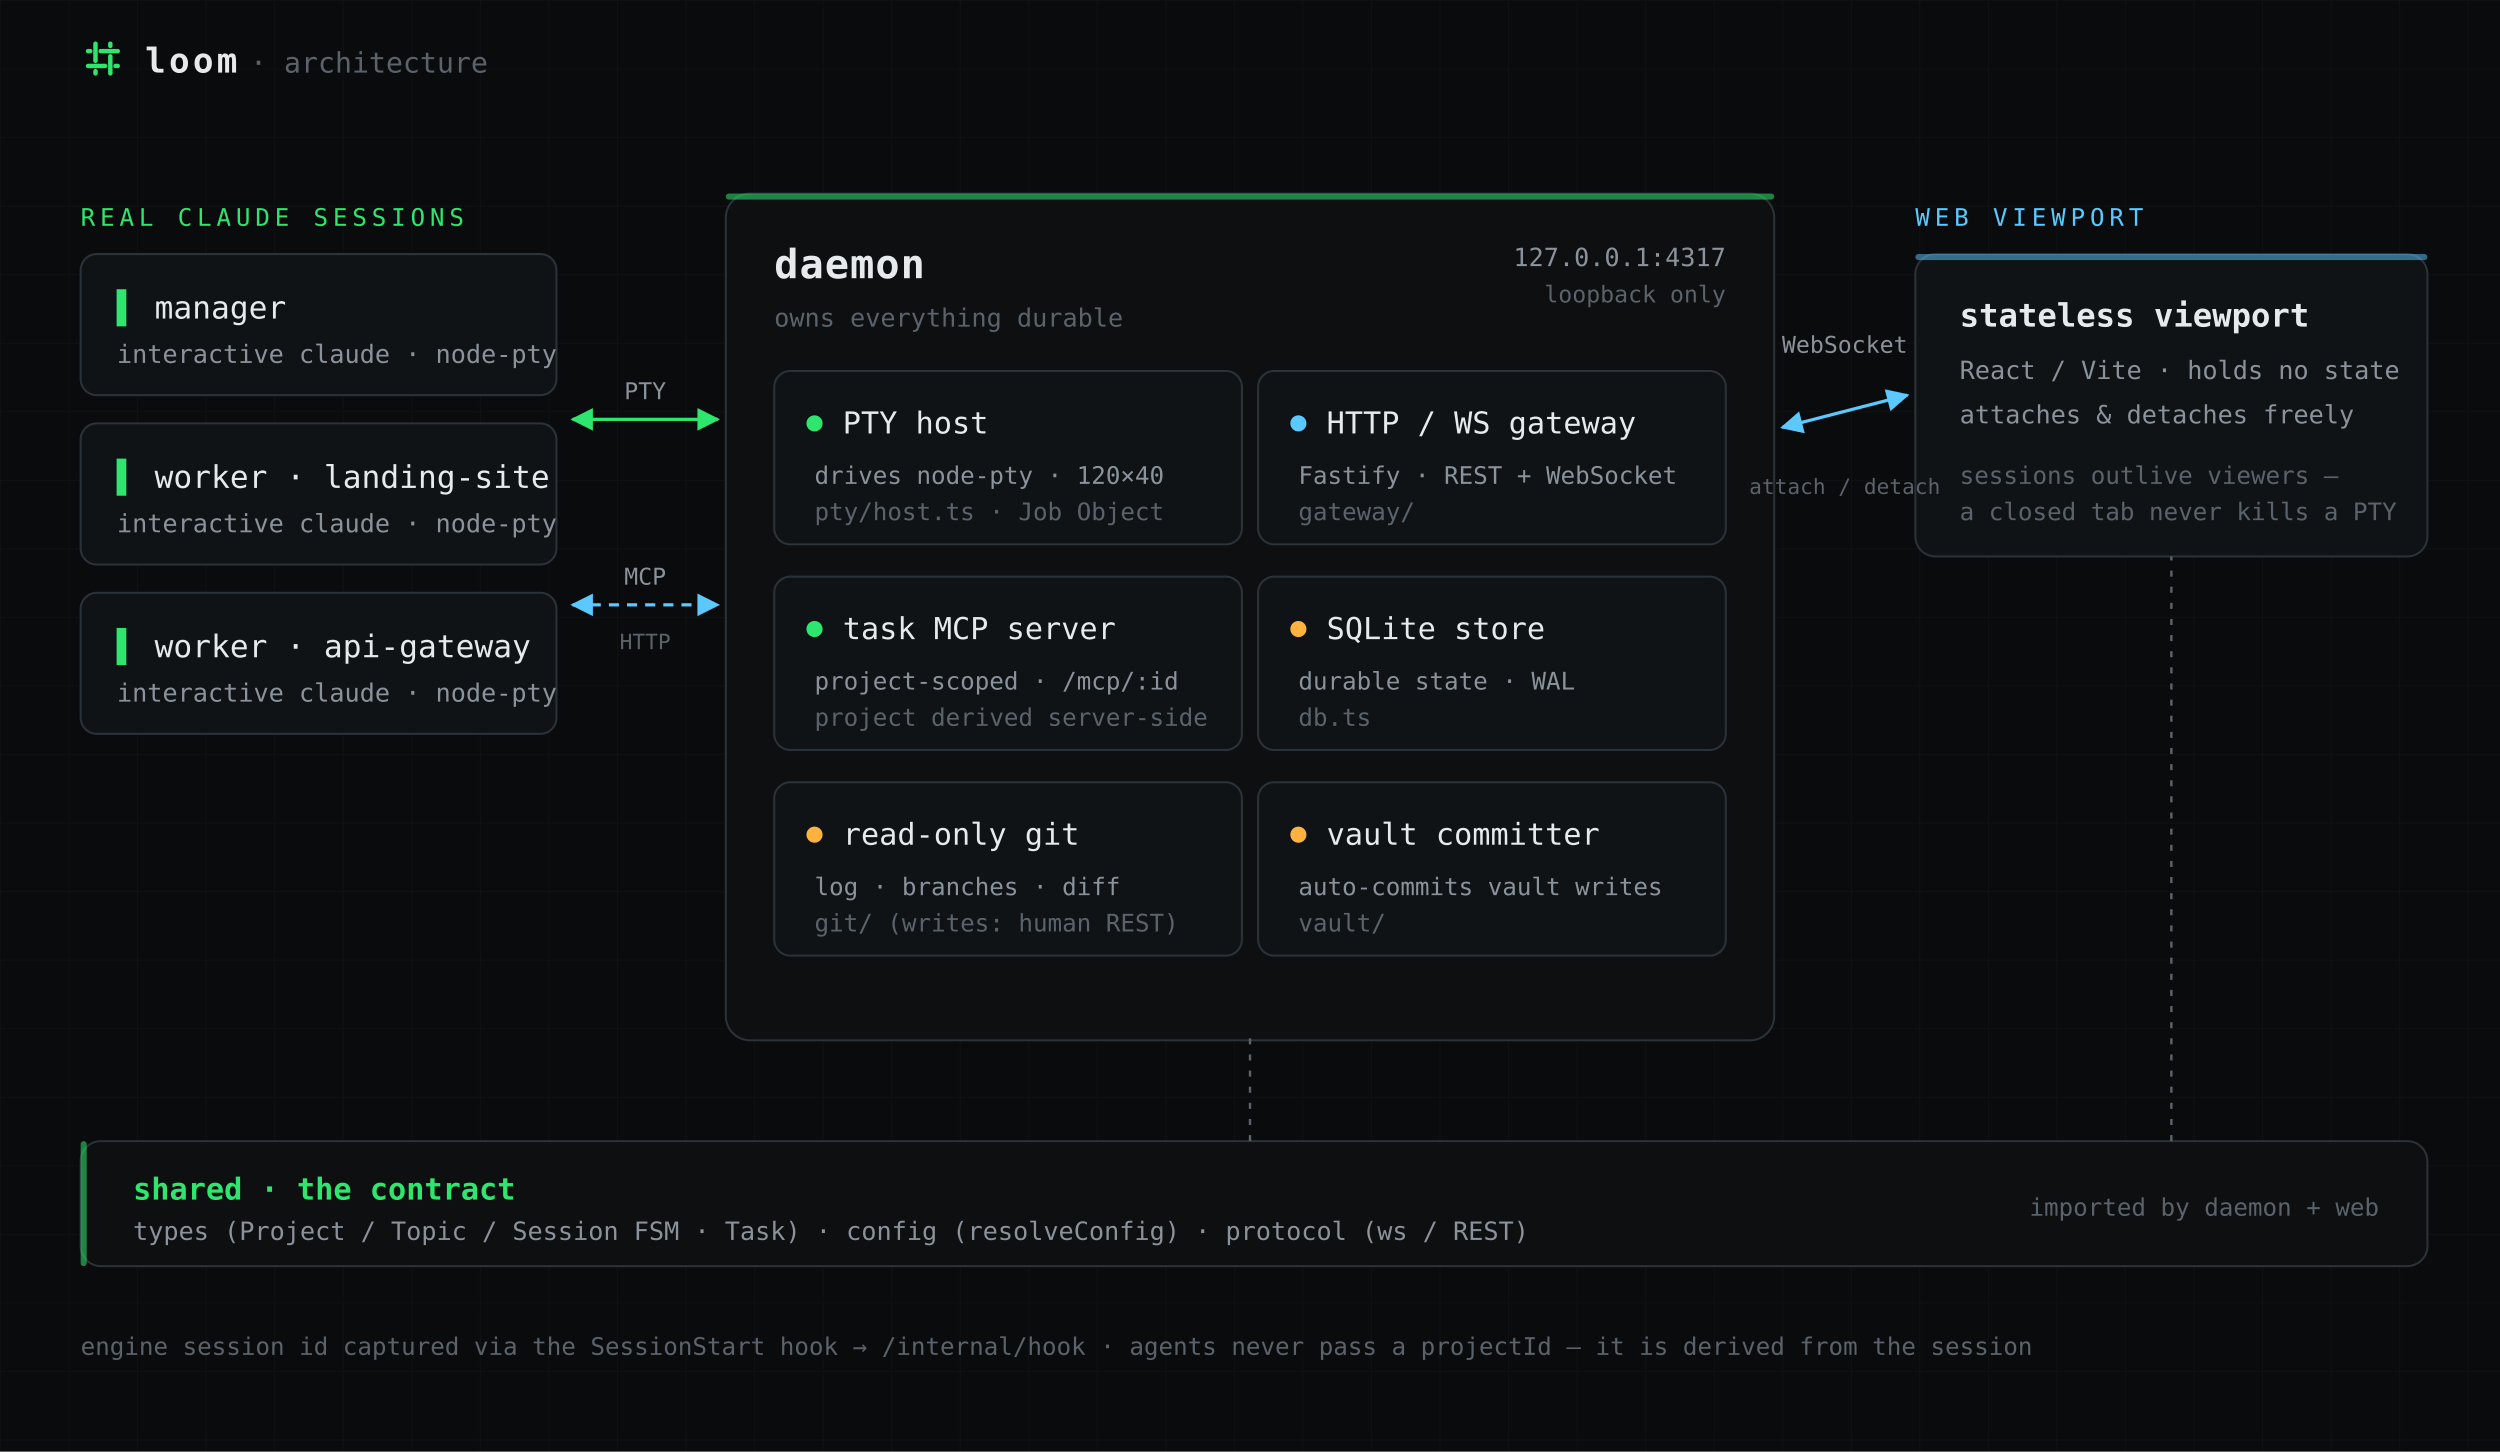
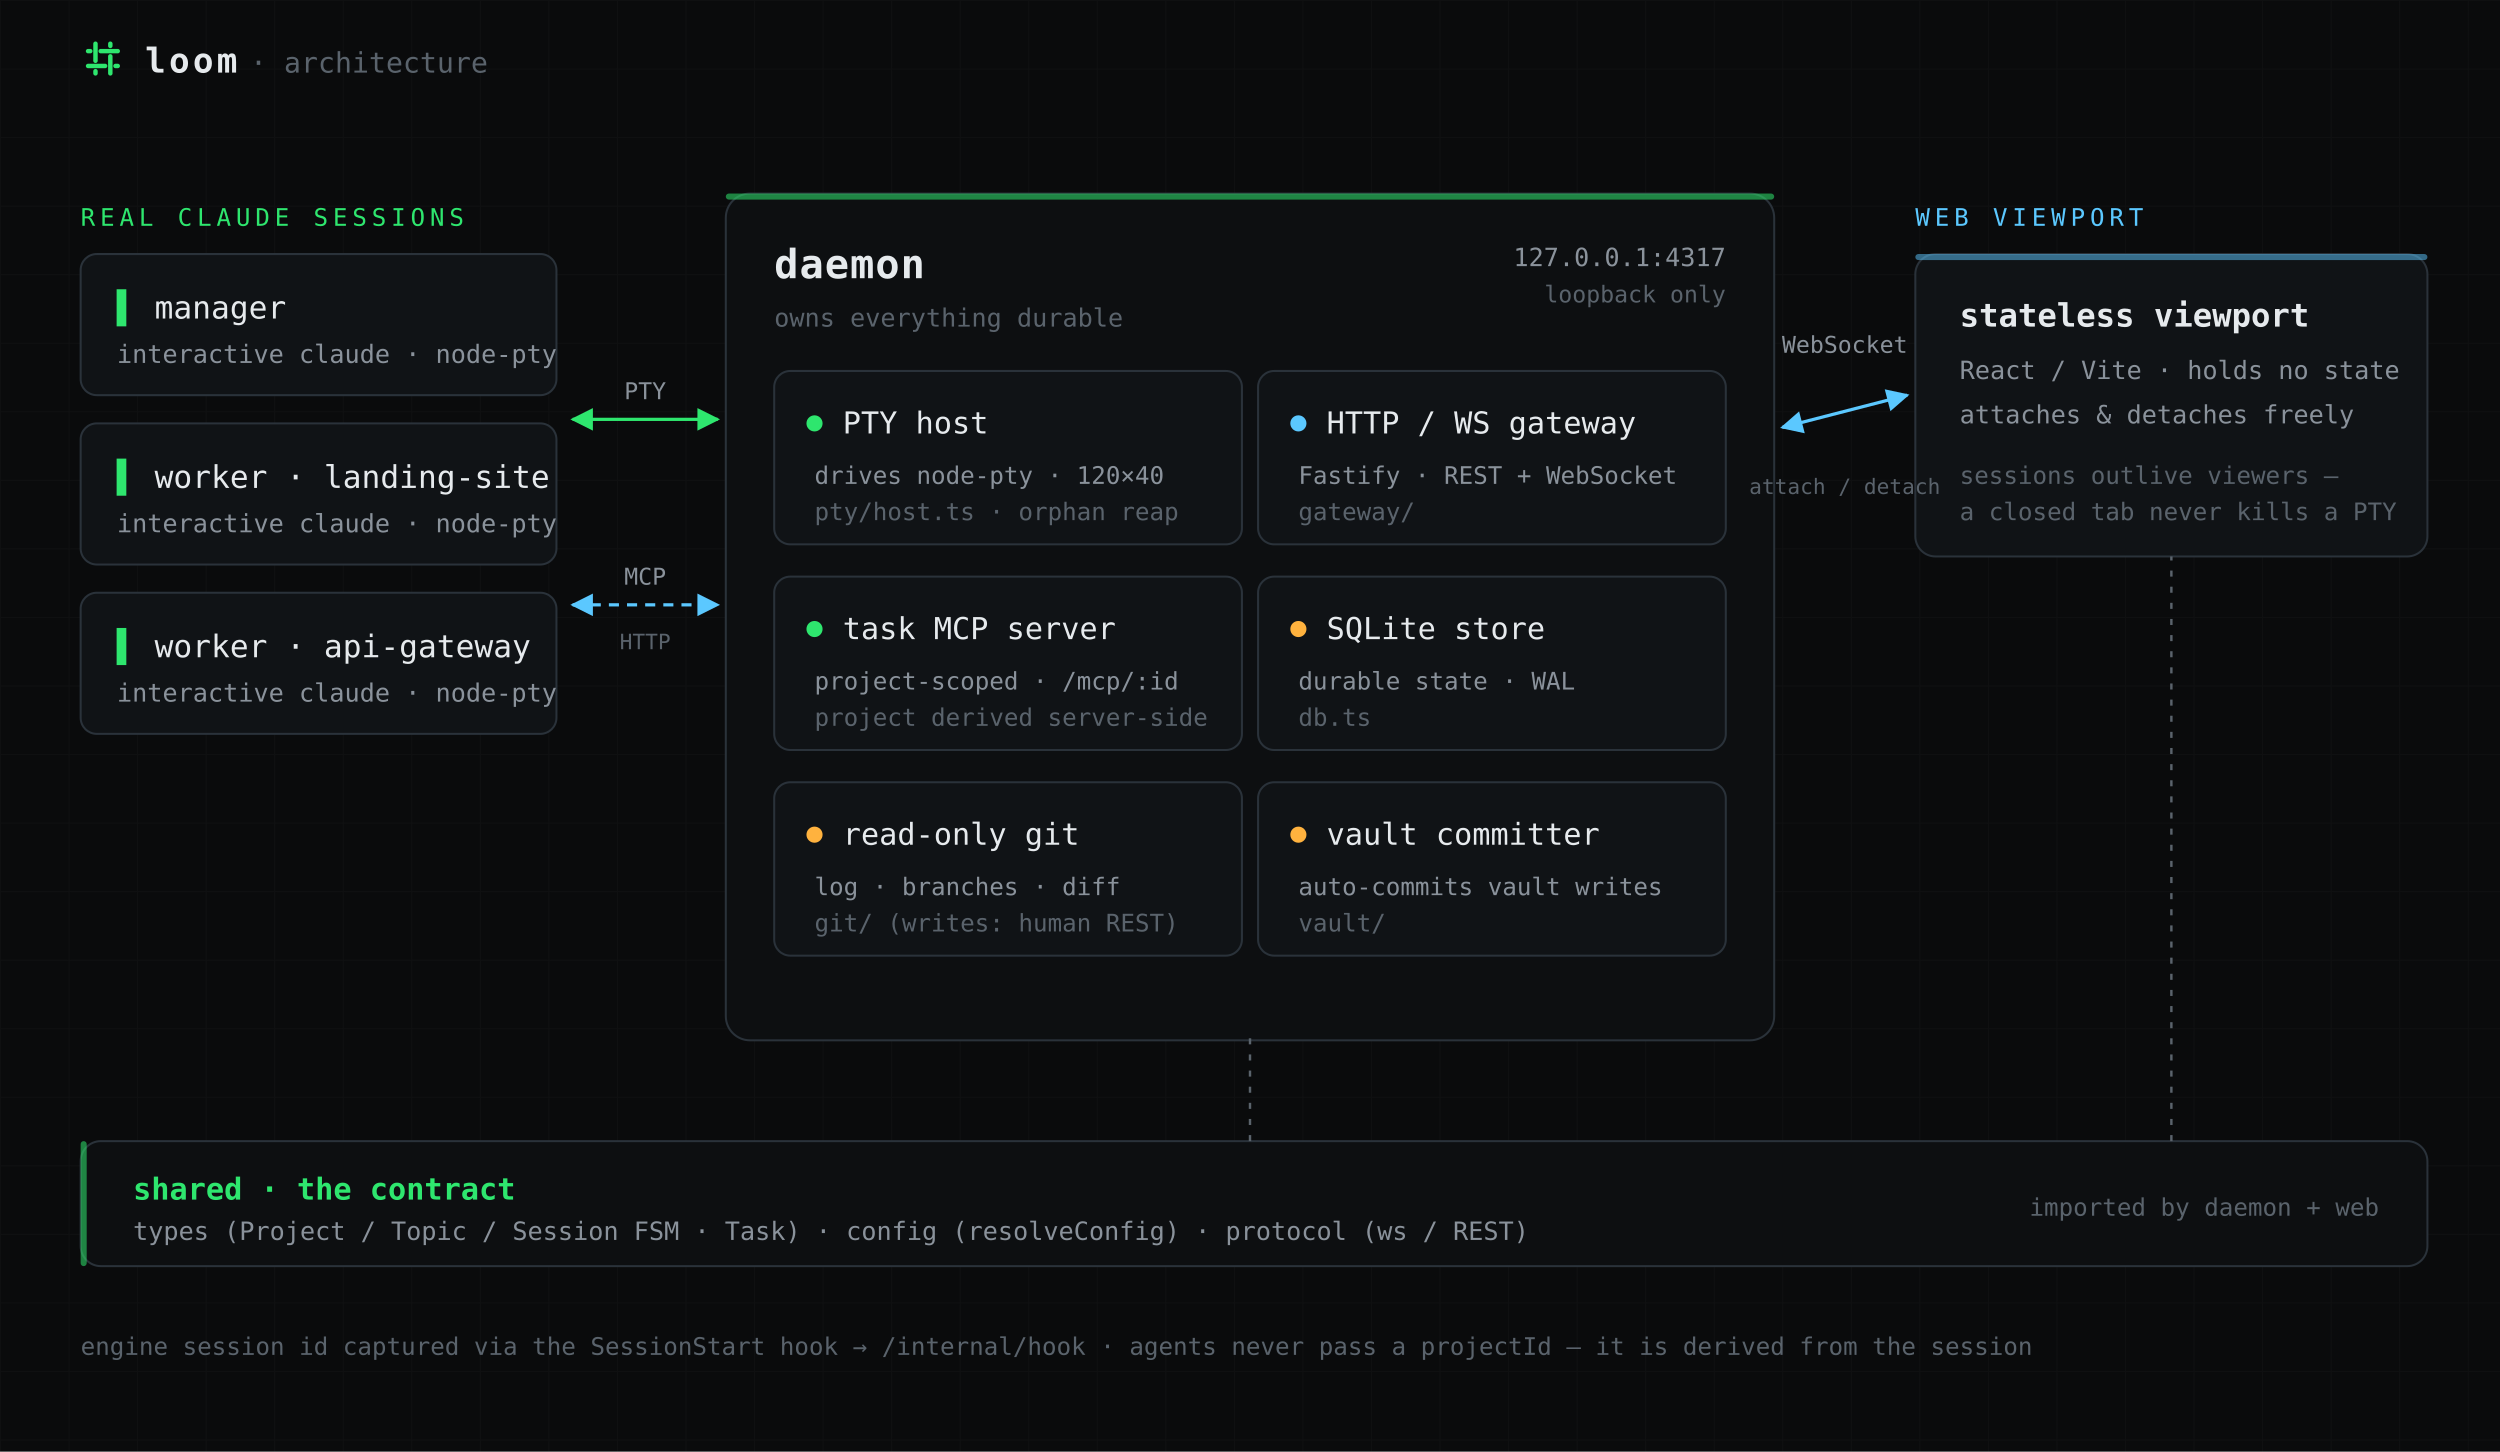
<svg xmlns="http://www.w3.org/2000/svg" viewBox="0 0 1240 720" width="1240" height="720" font-family="'JetBrains Mono', ui-monospace, 'Cascadia Code', Consolas, monospace" role="img" aria-label="Loom architecture: real claude PTY sessions and a stateless web viewport both connect to a local daemon that owns the durable state (PTY host, SQLite, Fastify HTTP/WS gateway, task MCP, read-only git, vault committer), over a shared contract package.">
  <defs>
    <pattern id="grid" width="34" height="34" patternUnits="userSpaceOnUse">
      <path d="M34 0H0V34" fill="none" stroke="#ffffff" stroke-opacity="0.022" stroke-width="1" />
    </pattern>
    <marker id="phEnd" viewBox="0 0 10 10" refX="9" refY="5" markerWidth="7" markerHeight="7" orient="auto">
      <path d="M0 0L10 5L0 10z" fill="#2ee66e" />
    </marker>
    <marker id="phStart" viewBox="0 0 10 10" refX="1" refY="5" markerWidth="7" markerHeight="7" orient="auto">
      <path d="M10 0L0 5L10 10z" fill="#2ee66e" />
    </marker>
    <marker id="cyEnd" viewBox="0 0 10 10" refX="9" refY="5" markerWidth="7" markerHeight="7" orient="auto">
      <path d="M0 0L10 5L0 10z" fill="#5bc8ff" />
    </marker>
    <marker id="cyStart" viewBox="0 0 10 10" refX="1" refY="5" markerWidth="7" markerHeight="7" orient="auto">
      <path d="M10 0L0 5L10 10z" fill="#5bc8ff" />
    </marker>
  </defs>
  <rect width="1240" height="720" fill="#0a0b0c" />
  <rect width="1240" height="720" fill="url(#grid)" />
  <g transform="translate(40 34)">
    <g stroke="#2ee66e" stroke-width="2.4" stroke-linecap="round" transform="translate(0 -16) scale(0.92)">
      <path d="M8 4 V13.2 M8 18.8 V20" />
      <path d="M16 4 V5.2 M16 10.8 V20" />
      <path d="M4 8 H5.2 M10.8 8 H20" />
      <path d="M4 16 H13.2 M18.8 16 H20" />
    </g>
    <text x="32" y="2" font-size="17" font-weight="700" letter-spacing="1.6" fill="#e6eaed">loom</text>
    <text x="84" y="2" font-size="14" fill="#5a636c">· architecture</text>
  </g>
  <text x="40" y="112" font-size="12" letter-spacing="2.4" fill="#2ee66e">REAL CLAUDE SESSIONS</text>
  <g>
    <rect x="40" y="126" width="236" height="70" rx="8" fill="#101316" stroke="#2a323a" />
    <text x="58" y="158" font-size="15.5" fill="#e6eaed">
      <tspan fill="#2ee66e">▌</tspan> manager</text>
    <text x="58" y="180" font-size="12.5" fill="#8a929b">interactive claude · node-pty</text>
    <rect x="40" y="210" width="236" height="70" rx="8" fill="#101316" stroke="#2a323a" />
    <text x="58" y="242" font-size="15.5" fill="#e6eaed">
      <tspan fill="#2ee66e">▌</tspan> worker · landing-site</text>
    <text x="58" y="264" font-size="12.5" fill="#8a929b">interactive claude · node-pty</text>
    <rect x="40" y="294" width="236" height="70" rx="8" fill="#101316" stroke="#2a323a" />
    <text x="58" y="326" font-size="15.5" fill="#e6eaed">
      <tspan fill="#2ee66e">▌</tspan> worker · api-gateway</text>
    <text x="58" y="348" font-size="12.5" fill="#8a929b">interactive claude · node-pty</text>
  </g>
  <rect x="360" y="96" width="520" height="420" rx="12" fill="#0d0f11" stroke="#2a323a" />
  <rect x="360" y="96" width="520" height="3" rx="1.5" fill="#2ee66e" opacity="0.55" />
  <text x="384" y="138" font-size="20" font-weight="700" letter-spacing="0.5" fill="#e6eaed">daemon</text>
  <text x="856" y="132" font-size="12.5" text-anchor="end" fill="#8a929b">127.0.0.1:4317</text>
  <text x="856" y="150" font-size="11.5" text-anchor="end" fill="#5a636c">loopback only</text>
  <text x="384" y="162" font-size="12.5" fill="#5a636c">owns everything durable</text>
  <g>
    <rect x="384" y="184" width="232" height="86" rx="8" fill="#101316" stroke="#2a323a" />
    <circle cx="404" cy="210" r="4" fill="#2ee66e" />
    <text x="418" y="215" font-size="15" fill="#e6eaed">PTY host</text>
    <text x="404" y="240" font-size="12" fill="#8a929b">drives node-pty · 120×40</text>
-     <text x="404" y="258" font-size="12" fill="#5a636c">pty/host.ts · Job Object</text>
+     <text x="404" y="258" font-size="12" fill="#5a636c">pty/host.ts · orphan reap</text>
    <rect x="624" y="184" width="232" height="86" rx="8" fill="#101316" stroke="#2a323a" />
    <circle cx="644" cy="210" r="4" fill="#5bc8ff" />
    <text x="658" y="215" font-size="15" fill="#e6eaed">HTTP / WS gateway</text>
    <text x="644" y="240" font-size="12" fill="#8a929b">Fastify · REST + WebSocket</text>
    <text x="644" y="258" font-size="12" fill="#5a636c">gateway/</text>
    <rect x="384" y="286" width="232" height="86" rx="8" fill="#101316" stroke="#2a323a" />
    <circle cx="404" cy="312" r="4" fill="#2ee66e" />
    <text x="418" y="317" font-size="15" fill="#e6eaed">task MCP server</text>
    <text x="404" y="342" font-size="12" fill="#8a929b">project-scoped · /mcp/:id</text>
    <text x="404" y="360" font-size="12" fill="#5a636c">project derived server-side</text>
    <rect x="624" y="286" width="232" height="86" rx="8" fill="#101316" stroke="#2a323a" />
    <circle cx="644" cy="312" r="4" fill="#ffb23e" />
    <text x="658" y="317" font-size="15" fill="#e6eaed">SQLite store</text>
    <text x="644" y="342" font-size="12" fill="#8a929b">durable state · WAL</text>
    <text x="644" y="360" font-size="12" fill="#5a636c">db.ts</text>
    <rect x="384" y="388" width="232" height="86" rx="8" fill="#101316" stroke="#2a323a" />
    <circle cx="404" cy="414" r="4" fill="#ffb23e" />
    <text x="418" y="419" font-size="15" fill="#e6eaed">read-only git</text>
    <text x="404" y="444" font-size="12" fill="#8a929b">log · branches · diff</text>
    <text x="404" y="462" font-size="12" fill="#5a636c">git/ (writes: human REST)</text>
    <rect x="624" y="388" width="232" height="86" rx="8" fill="#101316" stroke="#2a323a" />
    <circle cx="644" cy="414" r="4" fill="#ffb23e" />
    <text x="658" y="419" font-size="15" fill="#e6eaed">vault committer</text>
    <text x="644" y="444" font-size="12" fill="#8a929b">auto-commits vault writes</text>
    <text x="644" y="462" font-size="12" fill="#5a636c">vault/</text>
  </g>
  <text x="950" y="112" font-size="12" letter-spacing="2.4" fill="#5bc8ff">WEB VIEWPORT</text>
  <rect x="950" y="126" width="254" height="150" rx="10" fill="#101316" stroke="#2a323a" />
  <rect x="950" y="126" width="254" height="3" rx="1.5" fill="#5bc8ff" opacity="0.5" />
  <text x="972" y="162" font-size="16" font-weight="700" fill="#e6eaed">stateless viewport</text>
  <text x="972" y="188" font-size="12.5" fill="#8a929b">React / Vite · holds no state</text>
  <text x="972" y="210" font-size="12.5" fill="#8a929b">attaches &amp; detaches freely</text>
  <text x="972" y="240" font-size="12" fill="#5a636c">sessions outlive viewers —</text>
  <text x="972" y="258" font-size="12" fill="#5a636c">a closed tab never kills a PTY</text>
  <line x1="284" y1="208" x2="356" y2="208" stroke="#2ee66e" stroke-width="1.6" marker-start="url(#phStart)" marker-end="url(#phEnd)" />
  <text x="320" y="198" font-size="11.5" text-anchor="middle" fill="#8a929b">PTY</text>
  <line x1="284" y1="300" x2="356" y2="300" stroke="#5bc8ff" stroke-width="1.6" stroke-dasharray="5 4" marker-start="url(#cyStart)" marker-end="url(#cyEnd)" />
  <text x="320" y="290" font-size="11.5" text-anchor="middle" fill="#8a929b">MCP</text>
  <text x="320" y="322" font-size="10.5" text-anchor="middle" fill="#5a636c">HTTP</text>
  <line x1="884" y1="212" x2="946" y2="196" stroke="#5bc8ff" stroke-width="1.6" marker-start="url(#cyStart)" marker-end="url(#cyEnd)" />
  <text x="915" y="175" font-size="11.5" text-anchor="middle" fill="#8a929b">WebSocket</text>
  <text x="915" y="245" font-size="10.5" text-anchor="middle" fill="#5a636c">attach / detach</text>
  <rect x="40" y="566" width="1164" height="62" rx="10" fill="#0d0f11" stroke="#2a323a" />
  <rect x="40" y="566" width="3" height="62" rx="1.5" fill="#2ee66e" opacity="0.55" />
  <text x="66" y="595" font-size="15" font-weight="700" fill="#2ee66e">shared · the contract</text>
  <text x="66" y="615" font-size="12.5" fill="#8a929b">types (Project / Topic / Session FSM · Task) · config (resolveConfig) · protocol (ws / REST)</text>
  <text x="1180" y="603" font-size="12" text-anchor="end" fill="#5a636c">imported by daemon + web</text>
  <path d="M620 566 V514" stroke="#5a636c" stroke-width="1.2" stroke-dasharray="3 5" fill="none" />
  <path d="M1077 566 V276" stroke="#5a636c" stroke-width="1.2" stroke-dasharray="3 5" fill="none" />
  <text x="40" y="672" font-size="12" fill="#5a636c">engine session id captured via the SessionStart hook → /internal/hook · agents never pass a projectId — it is derived from the session</text>
</svg>
